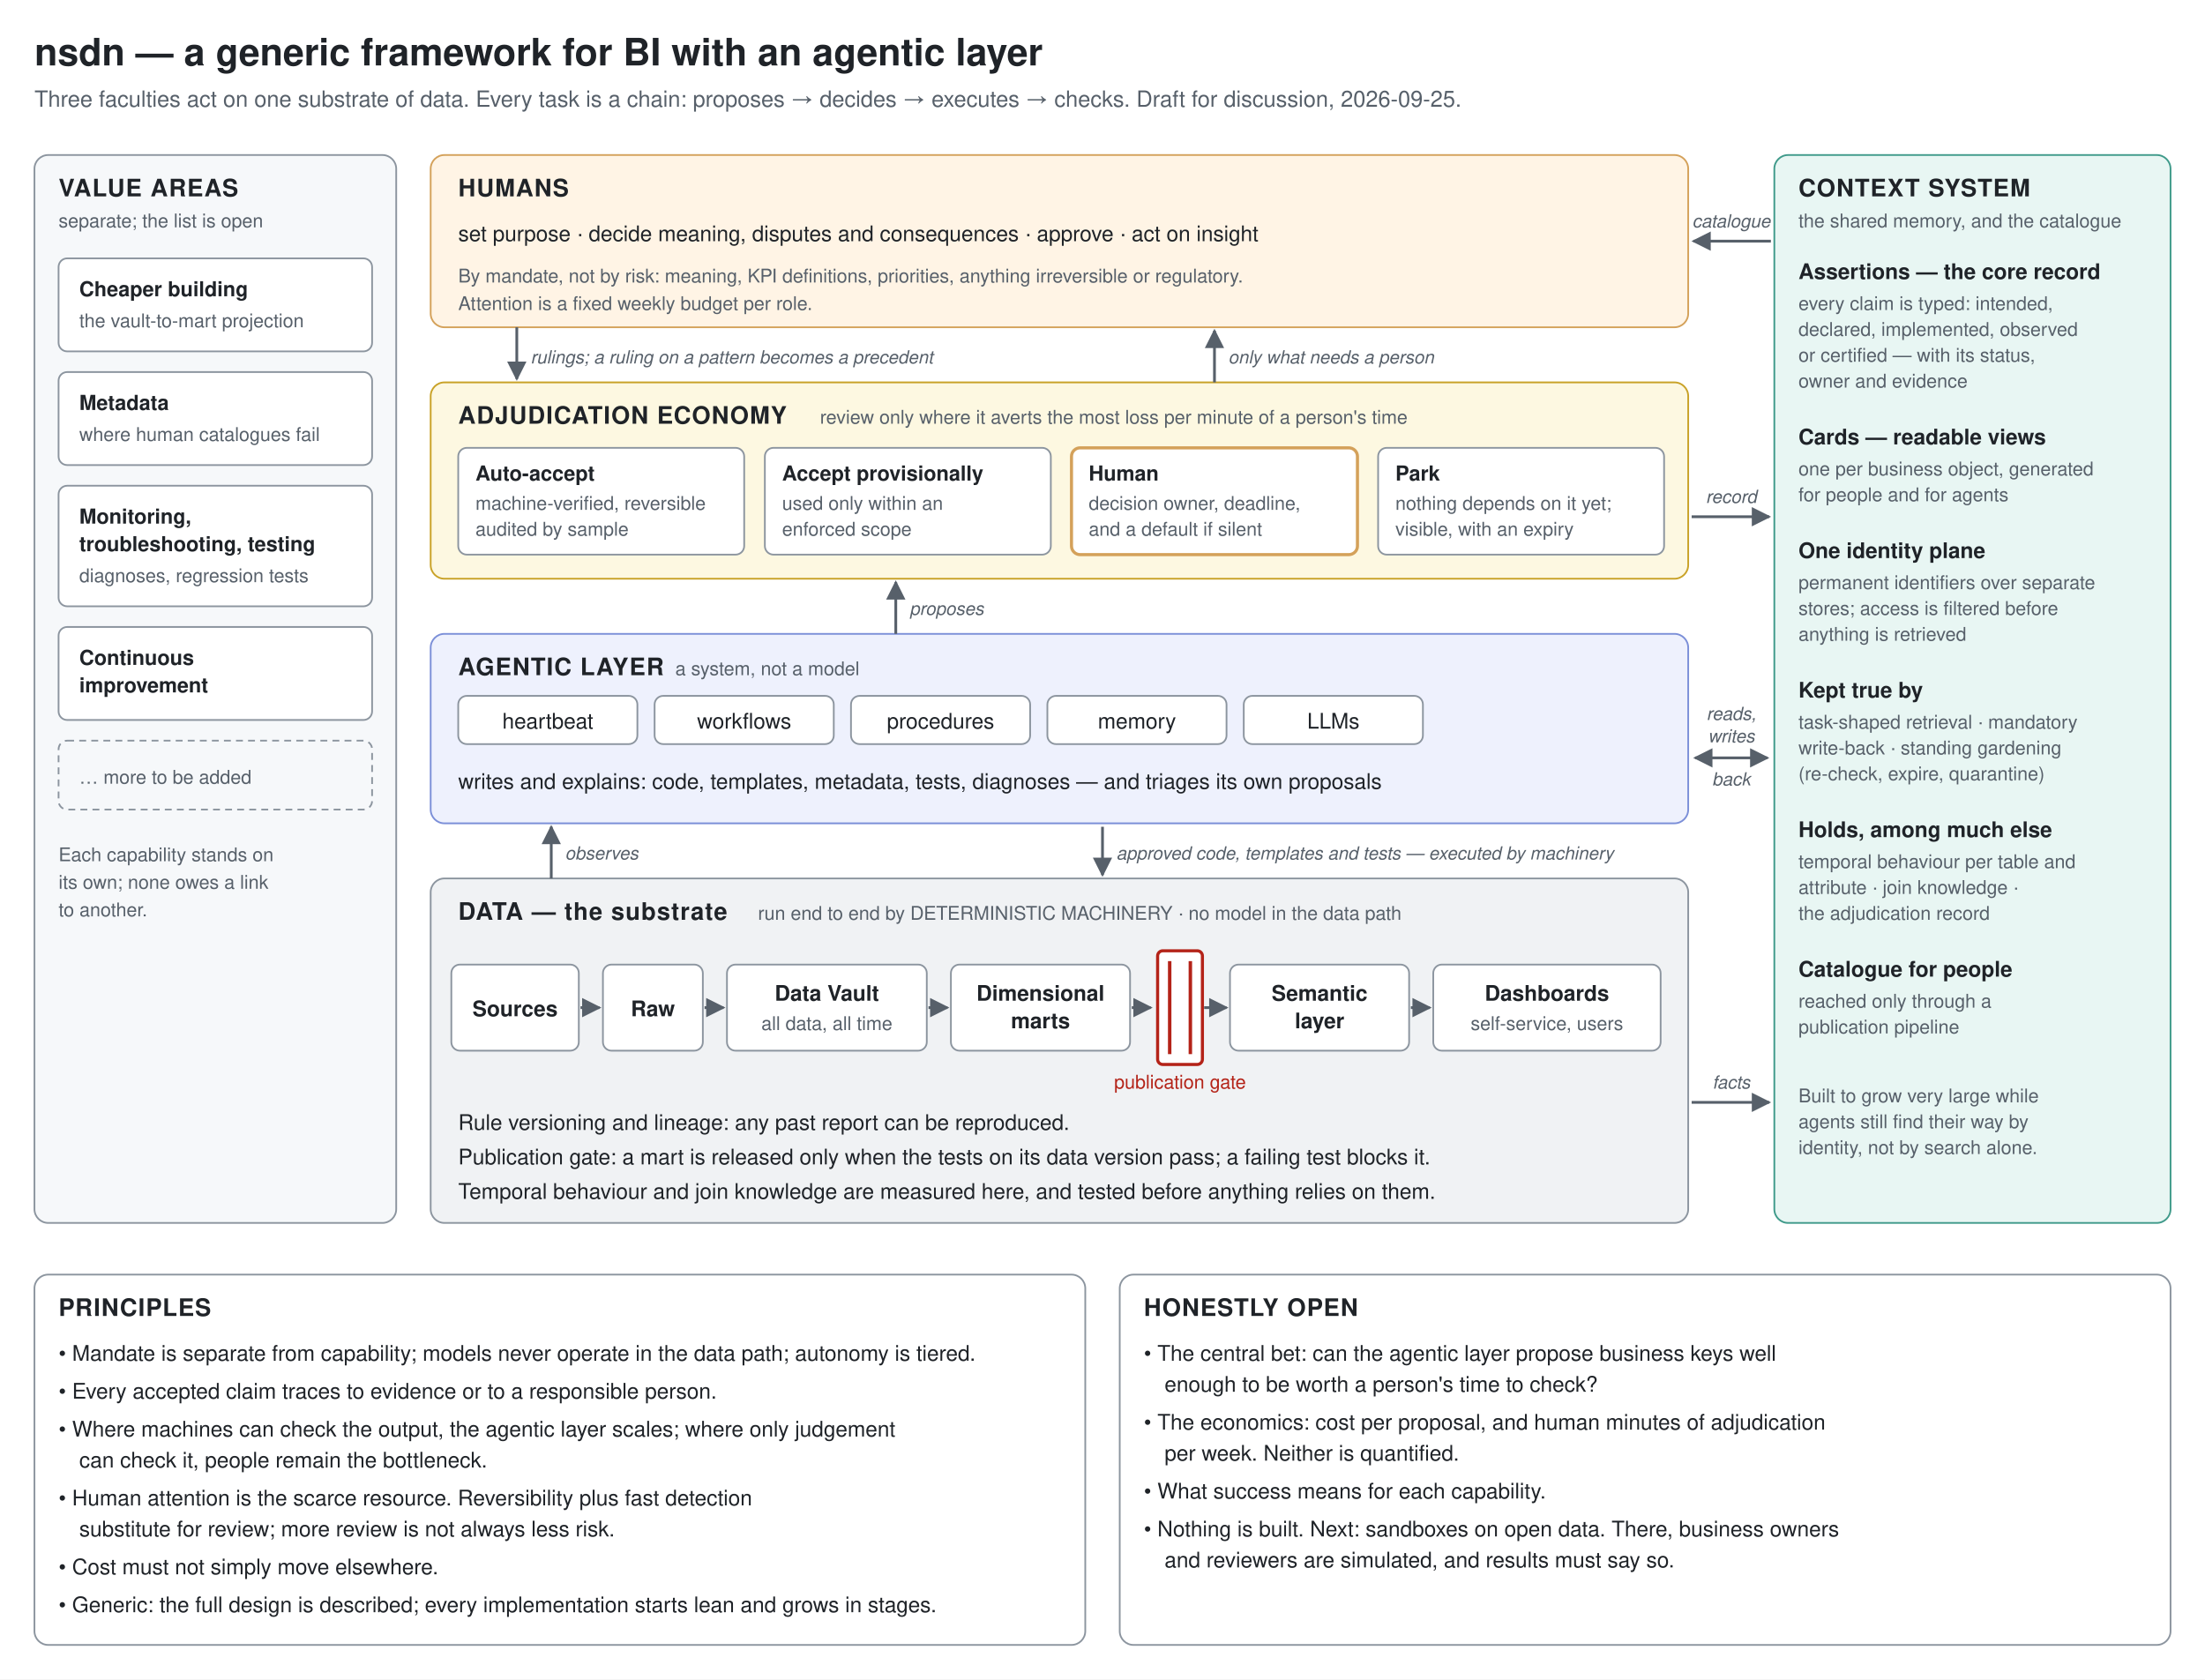
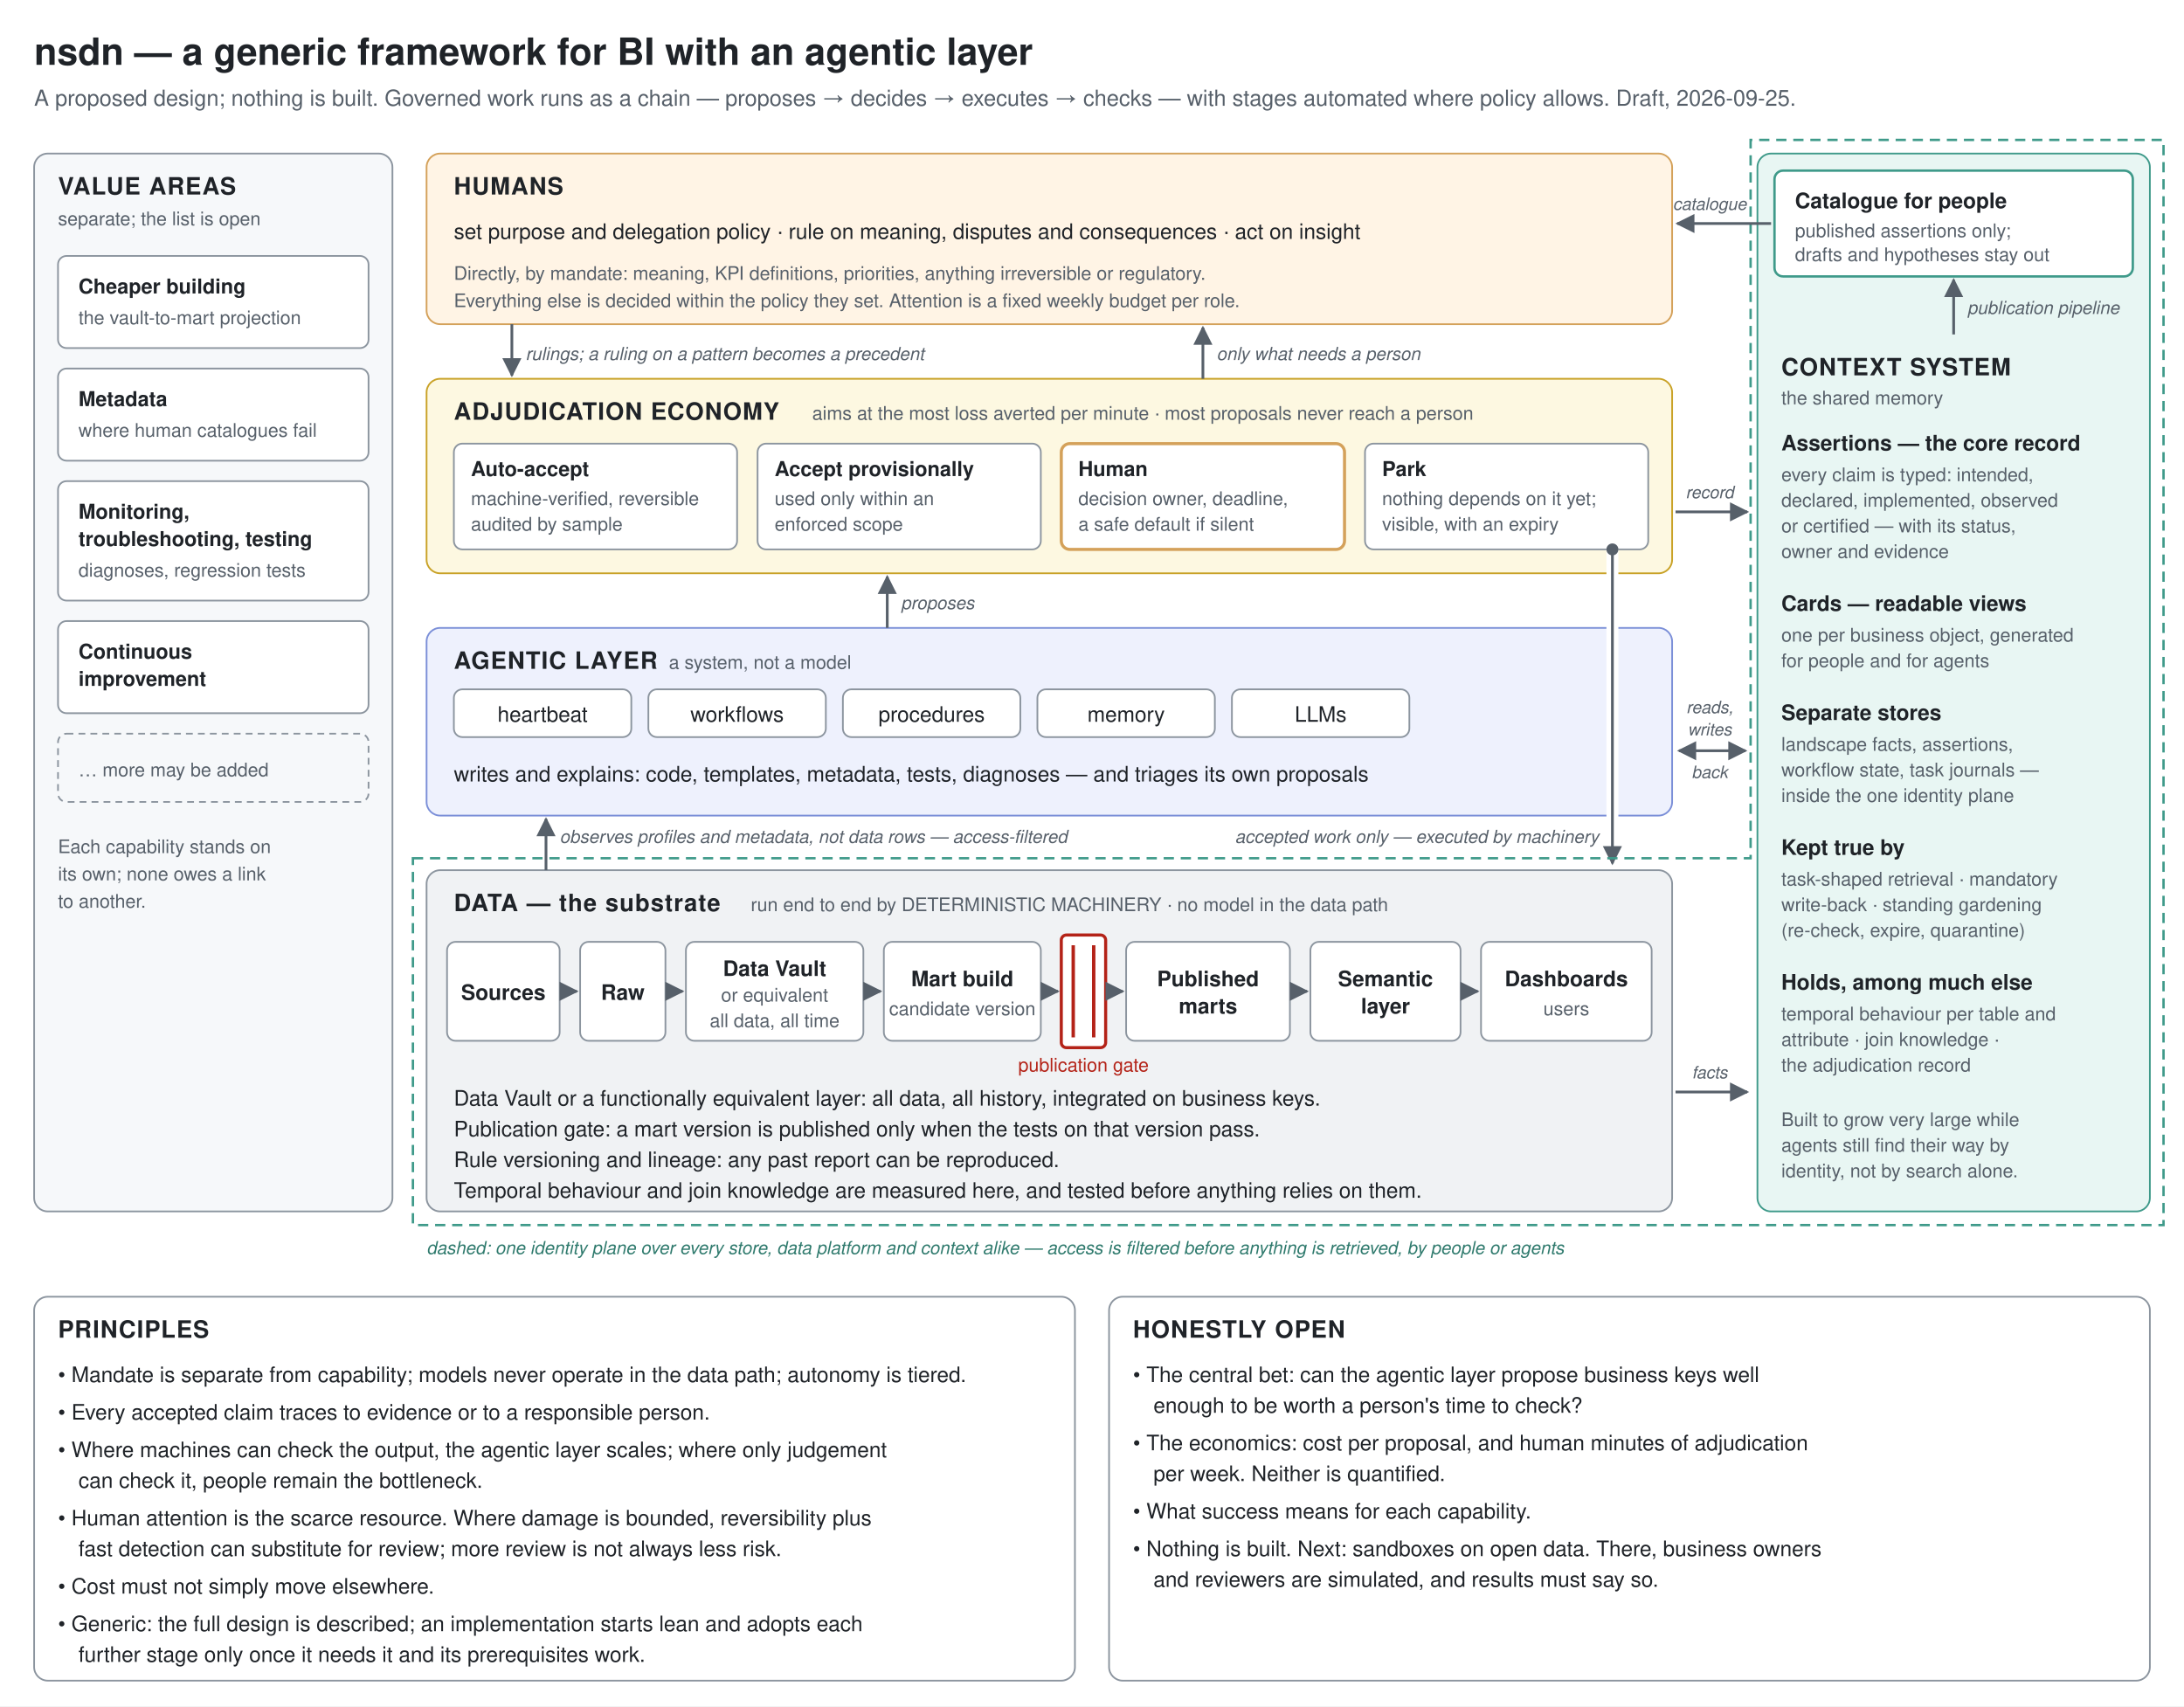
- <svg xmlns="http://www.w3.org/2000/svg" viewBox="0 0 1280 975" width="1280" height="975" font-family="Segoe UI, Helvetica, Arial, sans-serif">
+ <svg xmlns="http://www.w3.org/2000/svg" viewBox="0 0 1280 1000" width="1280" height="1000" font-family="Segoe UI, Helvetica, Arial, sans-serif">
  <style>
    .t   { font-size: 22px; font-weight: 700; fill: #1f2328; }
    .st  { font-size: 13px; fill: #57606a; }
    .h   { font-size: 14px; font-weight: 700; letter-spacing: .04em; fill: #1f2328; }
    .hs  { font-size: 12.5px; fill: #1f2328; }
    .b   { font-size: 12.5px; fill: #1f2328; }
    .bb  { font-size: 12.5px; font-weight: 700; fill: #1f2328; }
    .s   { font-size: 11px; fill: #57606a; }
    .sb  { font-size: 12px; font-weight: 700; fill: #1f2328; }
    .al  { font-size: 10.5px; fill: #57606a; font-style: italic; }
+     .red { font-size: 11px; fill: #b42318; }
    .arr { stroke: #57606a; stroke-width: 1.6; fill: none; marker-end: url(#a); }
    .arr2{ stroke: #57606a; stroke-width: 1.6; fill: none; marker-end: url(#a); marker-start: url(#as); }
    .box { fill: #ffffff; stroke: #8c959f; stroke-width: 1; }
  </style>
  <defs>
    <marker id="a" viewBox="0 0 10 10" refX="9" refY="5" markerWidth="7" markerHeight="7" orient="auto">
      <path d="M0,0 L10,5 L0,10 z" fill="#57606a" />
    </marker>
    <marker id="as" viewBox="0 0 10 10" refX="1" refY="5" markerWidth="7" markerHeight="7" orient="auto">
      <path d="M10,0 L0,5 L10,10 z" fill="#57606a" />
    </marker>
  </defs>
-   <rect width="1280" height="975" fill="#ffffff" />
+   <rect width="1280" height="1000" fill="#ffffff" />
  <text class="t" x="20" y="38">nsdn — a generic framework for BI with an agentic layer</text>
-   <text class="st" x="20" y="62">Three faculties act on one substrate of data. Every task is a chain: proposes → decides → executes → checks. Draft for discussion, 2026-09-25.</text>
+   <text class="st" x="20" y="62">A proposed design; nothing is built. Governed work runs as a chain — proposes → decides → executes → checks — with stages automated where policy allows. Draft, 2026-09-25.</text>
  <rect x="20" y="90" width="210" height="620" rx="8" fill="#f6f8fa" stroke="#8c959f" />
  <text class="h" x="34" y="114">VALUE AREAS</text>
  <text class="s" x="34" y="132">separate; the list is open</text>
  <rect class="box" x="34" y="150" width="182" height="54" rx="5" />
  <text class="sb" x="46" y="172">Cheaper building</text>
  <text class="s" x="46" y="190">the vault-to-mart projection</text>
  <rect class="box" x="34" y="216" width="182" height="54" rx="5" />
  <text class="sb" x="46" y="238">Metadata</text>
  <text class="s" x="46" y="256">where human catalogues fail</text>
  <rect class="box" x="34" y="282" width="182" height="70" rx="5" />
  <text class="sb" x="46" y="304">Monitoring,</text>
  <text class="sb" x="46" y="320">troubleshooting, testing</text>
  <text class="s" x="46" y="338">diagnoses, regression tests</text>
  <rect class="box" x="34" y="364" width="182" height="54" rx="5" />
  <text class="sb" x="46" y="386">Continuous</text>
  <text class="sb" x="46" y="402">improvement</text>
  <rect x="34" y="430" width="182" height="40" rx="5" fill="none" stroke="#8c959f" stroke-dasharray="4 3" />
-   <text class="s" x="46" y="455">… more to be added</text>
+   <text class="s" x="46" y="455">… more may be added</text>
  <text class="s" x="34" y="500">Each capability stands on</text>
  <text class="s" x="34" y="516">its own; none owes a link</text>
  <text class="s" x="34" y="532">to another.</text>
  <rect x="250" y="90" width="730" height="100" rx="8" fill="#fff4e5" stroke="#d4a15a" />
  <text class="h" x="266" y="114">HUMANS</text>
-   <text class="hs" x="266" y="140">set purpose · decide meaning, disputes and consequences · approve · act on insight</text>
-   <text class="s" x="266" y="164">By mandate, not by risk: meaning, KPI definitions, priorities, anything irreversible or regulatory.</text>
-   <text class="s" x="266" y="180">Attention is a fixed weekly budget per role.</text>
+   <text class="hs" x="266" y="140">set purpose and delegation policy · rule on meaning, disputes and consequences · act on insight</text>
+   <text class="s" x="266" y="164">Directly, by mandate: meaning, KPI definitions, priorities, anything irreversible or regulatory.</text>
+   <text class="s" x="266" y="180">Everything else is decided within the policy they set. Attention is a fixed weekly budget per role.</text>
  <rect x="250" y="222" width="730" height="114" rx="8" fill="#fdf8e1" stroke="#c9a227" />
  <text class="h" x="266" y="246">ADJUDICATION ECONOMY</text>
-   <text class="s" x="476" y="246">review only where it averts the most loss per minute of a person's time</text>
+   <text class="s" x="476" y="246">aims at the most loss averted per minute · most proposals never reach a person</text>
  <rect class="box" x="266" y="260" width="166" height="62" rx="5" />
  <text class="sb" x="276" y="279">Auto-accept</text>
  <text class="s" x="276" y="296">machine-verified, reversible</text>
  <text class="s" x="276" y="311">audited by sample</text>
  <rect class="box" x="444" y="260" width="166" height="62" rx="5" />
  <text class="sb" x="454" y="279">Accept provisionally</text>
  <text class="s" x="454" y="296">used only within an</text>
  <text class="s" x="454" y="311">enforced scope</text>
  <rect x="622" y="260" width="166" height="62" rx="5" fill="#ffffff" stroke="#d4a15a" stroke-width="1.8" />
  <text class="sb" x="632" y="279">Human</text>
  <text class="s" x="632" y="296">decision owner, deadline,</text>
-   <text class="s" x="632" y="311">and a default if silent</text>
+   <text class="s" x="632" y="311">a safe default if silent</text>
  <rect class="box" x="800" y="260" width="166" height="62" rx="5" />
  <text class="sb" x="810" y="279">Park</text>
  <text class="s" x="810" y="296">nothing depends on it yet;</text>
  <text class="s" x="810" y="311">visible, with an expiry</text>
  <path class="arr" d="M705,222 L705,192" />
  <text class="al" x="713" y="211">only what needs a person</text>
  <path class="arr" d="M300,190 L300,220" />
  <text class="al" x="308" y="211">rulings; a ruling on a pattern becomes a precedent</text>
  <rect x="250" y="368" width="730" height="110" rx="8" fill="#eef1fd" stroke="#7b8fd8" />
  <text class="h" x="266" y="392">AGENTIC LAYER</text>
  <text class="s" x="392" y="392">a system, not a model</text>
  <rect class="box" x="266" y="404" width="104" height="28" rx="5" />
  <text class="b" x="318" y="423" text-anchor="middle">heartbeat</text>
  <rect class="box" x="380" y="404" width="104" height="28" rx="5" />
  <text class="b" x="432" y="423" text-anchor="middle">workflows</text>
  <rect class="box" x="494" y="404" width="104" height="28" rx="5" />
  <text class="b" x="546" y="423" text-anchor="middle">procedures</text>
  <rect class="box" x="608" y="404" width="104" height="28" rx="5" />
  <text class="b" x="660" y="423" text-anchor="middle">memory</text>
  <rect class="box" x="722" y="404" width="104" height="28" rx="5" />
  <text class="b" x="774" y="423" text-anchor="middle">LLMs</text>
  <text class="hs" x="266" y="458">writes and explains: code, templates, metadata, tests, diagnoses — and triages its own proposals</text>
  <path class="arr" d="M520,368 L520,338" />
  <text class="al" x="528" y="357">proposes</text>
+   <path d="M945,322 L945,506" stroke="#ffffff" stroke-width="7" fill="none" />
+   <path class="arr" d="M945,322 L945,506" />
+   <circle cx="945" cy="322" r="3.5" fill="#57606a" />
+   <text class="al" x="937" y="494" text-anchor="end">accepted work only — executed by machinery</text>
+   <path d="M242,503 L1026,503 L1026,82 L1268,82 L1268,718 L242,718 Z" fill="none" stroke="#3f9a8a" stroke-width="1.4" stroke-dasharray="6 4" />
+   <text class="al" x="250" y="735" style="fill:#2f7a6d">dashed: one identity plane over every store, data platform and context alike — access is filtered before anything is retrieved, by people or agents</text>
  <rect x="250" y="510" width="730" height="200" rx="8" fill="#f0f2f4" stroke="#8c959f" />
  <text class="h" x="266" y="534">DATA — the substrate</text>
  <text class="s" x="440" y="534">run end to end by DETERMINISTIC MACHINERY · no model in the data path</text>
-   <rect class="box" x="262" y="560" width="74" height="50" rx="5" />
-   <text class="bb" x="299" y="590" text-anchor="middle">Sources</text>
-   <path class="arr" d="M337,585 L348,585" />
-   <rect class="box" x="350" y="560" width="58" height="50" rx="5" />
-   <text class="bb" x="379" y="590" text-anchor="middle">Raw</text>
-   <path class="arr" d="M409,585 L420,585" />
-   <rect class="box" x="422" y="560" width="116" height="50" rx="5" />
-   <text class="bb" x="480" y="581" text-anchor="middle">Data Vault</text>
-   <text class="s" x="480" y="598" text-anchor="middle">all data, all time</text>
-   <path class="arr" d="M539,585 L550,585" />
-   <rect class="box" x="552" y="560" width="104" height="50" rx="5" />
-   <text class="bb" x="604" y="581" text-anchor="middle">Dimensional</text>
-   <text class="bb" x="604" y="597" text-anchor="middle">marts</text>
-   <path class="arr" d="M657,585 L668,585" />
-   <rect x="672" y="552" width="26" height="66" rx="3" fill="#ffffff" stroke="#b42318" stroke-width="1.8" />
-   <line x1="679" y1="558" x2="679" y2="612" stroke="#b42318" stroke-width="2" />
-   <line x1="691" y1="558" x2="691" y2="612" stroke="#b42318" stroke-width="2" />
-   <path class="arr" d="M699,585 L712,585" />
-   <rect class="box" x="714" y="560" width="104" height="50" rx="5" />
-   <text class="bb" x="766" y="581" text-anchor="middle">Semantic</text>
-   <text class="bb" x="766" y="597" text-anchor="middle">layer</text>
-   <path class="arr" d="M819,585 L830,585" />
-   <rect class="box" x="832" y="560" width="132" height="50" rx="5" />
-   <text class="bb" x="898" y="581" text-anchor="middle">Dashboards</text>
-   <text class="s" x="898" y="598" text-anchor="middle">self-service, users</text>
-   <text class="s" x="685" y="632" text-anchor="middle" fill="#b42318" style="fill:#b42318">publication gate</text>
-   <text class="b" x="266" y="656">Rule versioning and lineage: any past report can be reproduced.</text>
-   <text class="b" x="266" y="676">Publication gate: a mart is released only when the tests on its data version pass; a failing test blocks it.</text>
-   <text class="b" x="266" y="696">Temporal behaviour and join knowledge are measured here, and tested before anything relies on them.</text>
+   <rect class="box" x="262" y="552" width="66" height="58" rx="5" />
+   <text class="bb" x="295" y="586" text-anchor="middle">Sources</text>
+   <path class="arr" d="M329,581 L338,581" />
+   <rect class="box" x="340" y="552" width="50" height="58" rx="5" />
+   <text class="bb" x="365" y="586" text-anchor="middle">Raw</text>
+   <path class="arr" d="M391,581 L400,581" />
+   <rect class="box" x="402" y="552" width="104" height="58" rx="5" />
+   <text class="bb" x="454" y="572" text-anchor="middle">Data Vault</text>
+   <text class="s" x="454" y="587" text-anchor="middle">or equivalent</text>
+   <text class="s" x="454" y="602" text-anchor="middle">all data, all time</text>
+   <path class="arr" d="M507,581 L516,581" />
+   <rect class="box" x="518" y="552" width="92" height="58" rx="5" />
+   <text class="bb" x="564" y="578" text-anchor="middle">Mart build</text>
+   <text class="s" x="564" y="595" text-anchor="middle">candidate version</text>
+   <path class="arr" d="M611,581 L620,581" />
+   <rect x="622" y="548" width="26" height="66" rx="3" fill="#ffffff" stroke="#b42318" stroke-width="1.8" />
+   <line x1="629" y1="554" x2="629" y2="608" stroke="#b42318" stroke-width="2" />
+   <line x1="641" y1="554" x2="641" y2="608" stroke="#b42318" stroke-width="2" />
+   <path class="arr" d="M649,581 L658,581" />
+   <rect class="box" x="660" y="552" width="96" height="58" rx="5" />
+   <text class="bb" x="708" y="578" text-anchor="middle">Published</text>
+   <text class="bb" x="708" y="594" text-anchor="middle">marts</text>
+   <path class="arr" d="M757,581 L766,581" />
+   <rect class="box" x="768" y="552" width="88" height="58" rx="5" />
+   <text class="bb" x="812" y="578" text-anchor="middle">Semantic</text>
+   <text class="bb" x="812" y="594" text-anchor="middle">layer</text>
+   <path class="arr" d="M857,581 L866,581" />
+   <rect class="box" x="868" y="552" width="100" height="58" rx="5" />
+   <text class="bb" x="918" y="578" text-anchor="middle">Dashboards</text>
+   <text class="s" x="918" y="595" text-anchor="middle">users</text>
+   <text class="red" x="635" y="628" text-anchor="middle">publication gate</text>
+   <text class="b" x="266" y="648">Data Vault or a functionally equivalent layer: all data, all history, integrated on business keys.</text>
+   <text class="b" x="266" y="666">Publication gate: a mart version is published only when the tests on that version pass.</text>
+   <text class="b" x="266" y="684">Rule versioning and lineage: any past report can be reproduced.</text>
+   <text class="b" x="266" y="702">Temporal behaviour and join knowledge are measured here, and tested before anything relies on them.</text>
  <path class="arr" d="M320,510 L320,480" />
-   <text class="al" x="328" y="499">observes</text>
-   <path class="arr" d="M640,480 L640,508" />
-   <text class="al" x="648" y="499">approved code, templates and tests — executed by machinery</text>
+   <text class="al" x="328" y="494">observes profiles and metadata, not data rows — access-filtered</text>
  <rect x="1030" y="90" width="230" height="620" rx="8" fill="#e8f6f3" stroke="#3f9a8a" />
-   <text class="h" x="1044" y="114">CONTEXT SYSTEM</text>
-   <text class="s" x="1044" y="132">the shared memory, and the catalogue</text>
-   <text class="bb" x="1044" y="162">Assertions — the core record</text>
-   <text class="s" x="1044" y="180">every claim is typed: intended,</text>
-   <text class="s" x="1044" y="195">declared, implemented, observed</text>
-   <text class="s" x="1044" y="210">or certified — with its status,</text>
-   <text class="s" x="1044" y="225">owner and evidence</text>
-   <text class="bb" x="1044" y="258">Cards — readable views</text>
-   <text class="s" x="1044" y="276">one per business object, generated</text>
-   <text class="s" x="1044" y="291">for people and for agents</text>
-   <text class="bb" x="1044" y="324">One identity plane</text>
-   <text class="s" x="1044" y="342">permanent identifiers over separate</text>
-   <text class="s" x="1044" y="357">stores; access is filtered before</text>
-   <text class="s" x="1044" y="372">anything is retrieved</text>
-   <text class="bb" x="1044" y="405">Kept true by</text>
-   <text class="s" x="1044" y="423">task-shaped retrieval · mandatory</text>
-   <text class="s" x="1044" y="438">write-back · standing gardening</text>
-   <text class="s" x="1044" y="453">(re-check, expire, quarantine)</text>
-   <text class="bb" x="1044" y="486">Holds, among much else</text>
-   <text class="s" x="1044" y="504">temporal behaviour per table and</text>
-   <text class="s" x="1044" y="519">attribute · join knowledge ·</text>
-   <text class="s" x="1044" y="534">the adjudication record</text>
-   <text class="bb" x="1044" y="567">Catalogue for people</text>
-   <text class="s" x="1044" y="585">reached only through a</text>
-   <text class="s" x="1044" y="600">publication pipeline</text>
-   <text class="s" x="1044" y="640">Built to grow very large while</text>
-   <text class="s" x="1044" y="655">agents still find their way by</text>
-   <text class="s" x="1044" y="670">identity, not by search alone.</text>
-   <path class="arr" d="M1028,140 L983,140" />
-   <text class="al" x="1005" y="132" text-anchor="middle">catalogue</text>
-   <path class="arr" d="M982,300 L1027,300" />
-   <text class="al" x="1005" y="292" text-anchor="middle">record</text>
-   <path class="arr2" d="M984,440 L1026,440" />
-   <text class="al" x="1005" y="418" text-anchor="middle">reads,</text>
-   <text class="al" x="1005" y="431" text-anchor="middle">writes</text>
-   <text class="al" x="1005" y="456" text-anchor="middle">back</text>
-   <path class="arr" d="M982,640 L1027,640" />
-   <text class="al" x="1005" y="632" text-anchor="middle">facts</text>
-   <rect x="20" y="740" width="610" height="215" rx="8" fill="#ffffff" stroke="#8c959f" />
-   <text class="h" x="34" y="764">PRINCIPLES</text>
-   <text class="b" x="34" y="790">• Mandate is separate from capability; models never operate in the data path; autonomy is tiered.</text>
-   <text class="b" x="34" y="812">• Every accepted claim traces to evidence or to a responsible person.</text>
-   <text class="b" x="34" y="834">• Where machines can check the output, the agentic layer scales; where only judgement</text>
-   <text class="b" x="46" y="852">can check it, people remain the bottleneck.</text>
-   <text class="b" x="34" y="874">• Human attention is the scarce resource. Reversibility plus fast detection</text>
-   <text class="b" x="46" y="892">substitute for review; more review is not always less risk.</text>
-   <text class="b" x="34" y="914">• Cost must not simply move elsewhere.</text>
-   <text class="b" x="34" y="936">• Generic: the full design is described; every implementation starts lean and grows in stages.</text>
-   <rect x="650" y="740" width="610" height="215" rx="8" fill="#ffffff" stroke="#8c959f" />
-   <text class="h" x="664" y="764">HONESTLY OPEN</text>
-   <text class="b" x="664" y="790">• The central bet: can the agentic layer propose business keys well</text>
-   <text class="b" x="676" y="808">enough to be worth a person's time to check?</text>
-   <text class="b" x="664" y="830">• The economics: cost per proposal, and human minutes of adjudication</text>
-   <text class="b" x="676" y="848">per week. Neither is quantified.</text>
-   <text class="b" x="664" y="870">• What success means for each capability.</text>
-   <text class="b" x="664" y="892">• Nothing is built. Next: sandboxes on open data. There, business owners</text>
-   <text class="b" x="676" y="910">and reviewers are simulated, and results must say so.</text>
+   <rect x="1040" y="100" width="210" height="62" rx="5" fill="#ffffff" stroke="#3f9a8a" stroke-width="1.4" />
+   <text class="bb" x="1052" y="122">Catalogue for people</text>
+   <text class="s" x="1052" y="139">published assertions only;</text>
+   <text class="s" x="1052" y="153">drafts and hypotheses stay out</text>
+   <path class="arr" d="M1145,196 L1145,164" />
+   <text class="al" x="1153" y="184">publication pipeline</text>
+   <text class="h" x="1044" y="220">CONTEXT SYSTEM</text>
+   <text class="s" x="1044" y="237">the shared memory</text>
+   <text class="bb" x="1044" y="264">Assertions — the core record</text>
+   <text class="s" x="1044" y="282">every claim is typed: intended,</text>
+   <text class="s" x="1044" y="297">declared, implemented, observed</text>
+   <text class="s" x="1044" y="312">or certified — with its status,</text>
+   <text class="s" x="1044" y="327">owner and evidence</text>
+   <text class="bb" x="1044" y="358">Cards — readable views</text>
+   <text class="s" x="1044" y="376">one per business object, generated</text>
+   <text class="s" x="1044" y="391">for people and for agents</text>
+   <text class="bb" x="1044" y="422">Separate stores</text>
+   <text class="s" x="1044" y="440">landscape facts, assertions,</text>
+   <text class="s" x="1044" y="455">workflow state, task journals —</text>
+   <text class="s" x="1044" y="470">inside the one identity plane</text>
+   <text class="bb" x="1044" y="501">Kept true by</text>
+   <text class="s" x="1044" y="519">task-shaped retrieval · mandatory</text>
+   <text class="s" x="1044" y="534">write-back · standing gardening</text>
+   <text class="s" x="1044" y="549">(re-check, expire, quarantine)</text>
+   <text class="bb" x="1044" y="580">Holds, among much else</text>
+   <text class="s" x="1044" y="598">temporal behaviour per table and</text>
+   <text class="s" x="1044" y="613">attribute · join knowledge ·</text>
+   <text class="s" x="1044" y="628">the adjudication record</text>
+   <text class="s" x="1044" y="660">Built to grow very large while</text>
+   <text class="s" x="1044" y="675">agents still find their way by</text>
+   <text class="s" x="1044" y="690">identity, not by search alone.</text>
+   <path class="arr" d="M1038,131 L983,131" />
+   <text class="al" x="1002" style="font-size:10px" y="123" text-anchor="middle">catalogue</text>
+   <path class="arr" d="M982,300 L1024,300" />
+   <text class="al" x="1002" style="font-size:10px" y="292" text-anchor="middle">record</text>
+   <path class="arr2" d="M984,440 L1023,440" />
+   <text class="al" x="1002" style="font-size:10px" y="418" text-anchor="middle">reads,</text>
+   <text class="al" x="1002" style="font-size:10px" y="431" text-anchor="middle">writes</text>
+   <text class="al" x="1002" style="font-size:10px" y="456" text-anchor="middle">back</text>
+   <path class="arr" d="M982,640 L1024,640" />
+   <text class="al" x="1002" style="font-size:10px" y="632" text-anchor="middle">facts</text>
+   <rect x="20" y="760" width="610" height="225" rx="8" fill="#ffffff" stroke="#8c959f" />
+   <text class="h" x="34" y="784">PRINCIPLES</text>
+   <text class="b" x="34" y="810">• Mandate is separate from capability; models never operate in the data path; autonomy is tiered.</text>
+   <text class="b" x="34" y="832">• Every accepted claim traces to evidence or to a responsible person.</text>
+   <text class="b" x="34" y="854">• Where machines can check the output, the agentic layer scales; where only judgement</text>
+   <text class="b" x="46" y="872">can check it, people remain the bottleneck.</text>
+   <text class="b" x="34" y="894">• Human attention is the scarce resource. Where damage is bounded, reversibility plus</text>
+   <text class="b" x="46" y="912">fast detection can substitute for review; more review is not always less risk.</text>
+   <text class="b" x="34" y="934">• Cost must not simply move elsewhere.</text>
+   <text class="b" x="34" y="956">• Generic: the full design is described; an implementation starts lean and adopts each</text>
+   <text class="b" x="46" y="974">further stage only once it needs it and its prerequisites work.</text>
+   <rect x="650" y="760" width="610" height="225" rx="8" fill="#ffffff" stroke="#8c959f" />
+   <text class="h" x="664" y="784">HONESTLY OPEN</text>
+   <text class="b" x="664" y="810">• The central bet: can the agentic layer propose business keys well</text>
+   <text class="b" x="676" y="828">enough to be worth a person's time to check?</text>
+   <text class="b" x="664" y="850">• The economics: cost per proposal, and human minutes of adjudication</text>
+   <text class="b" x="676" y="868">per week. Neither is quantified.</text>
+   <text class="b" x="664" y="890">• What success means for each capability.</text>
+   <text class="b" x="664" y="912">• Nothing is built. Next: sandboxes on open data. There, business owners</text>
+   <text class="b" x="676" y="930">and reviewers are simulated, and results must say so.</text>
</svg>
